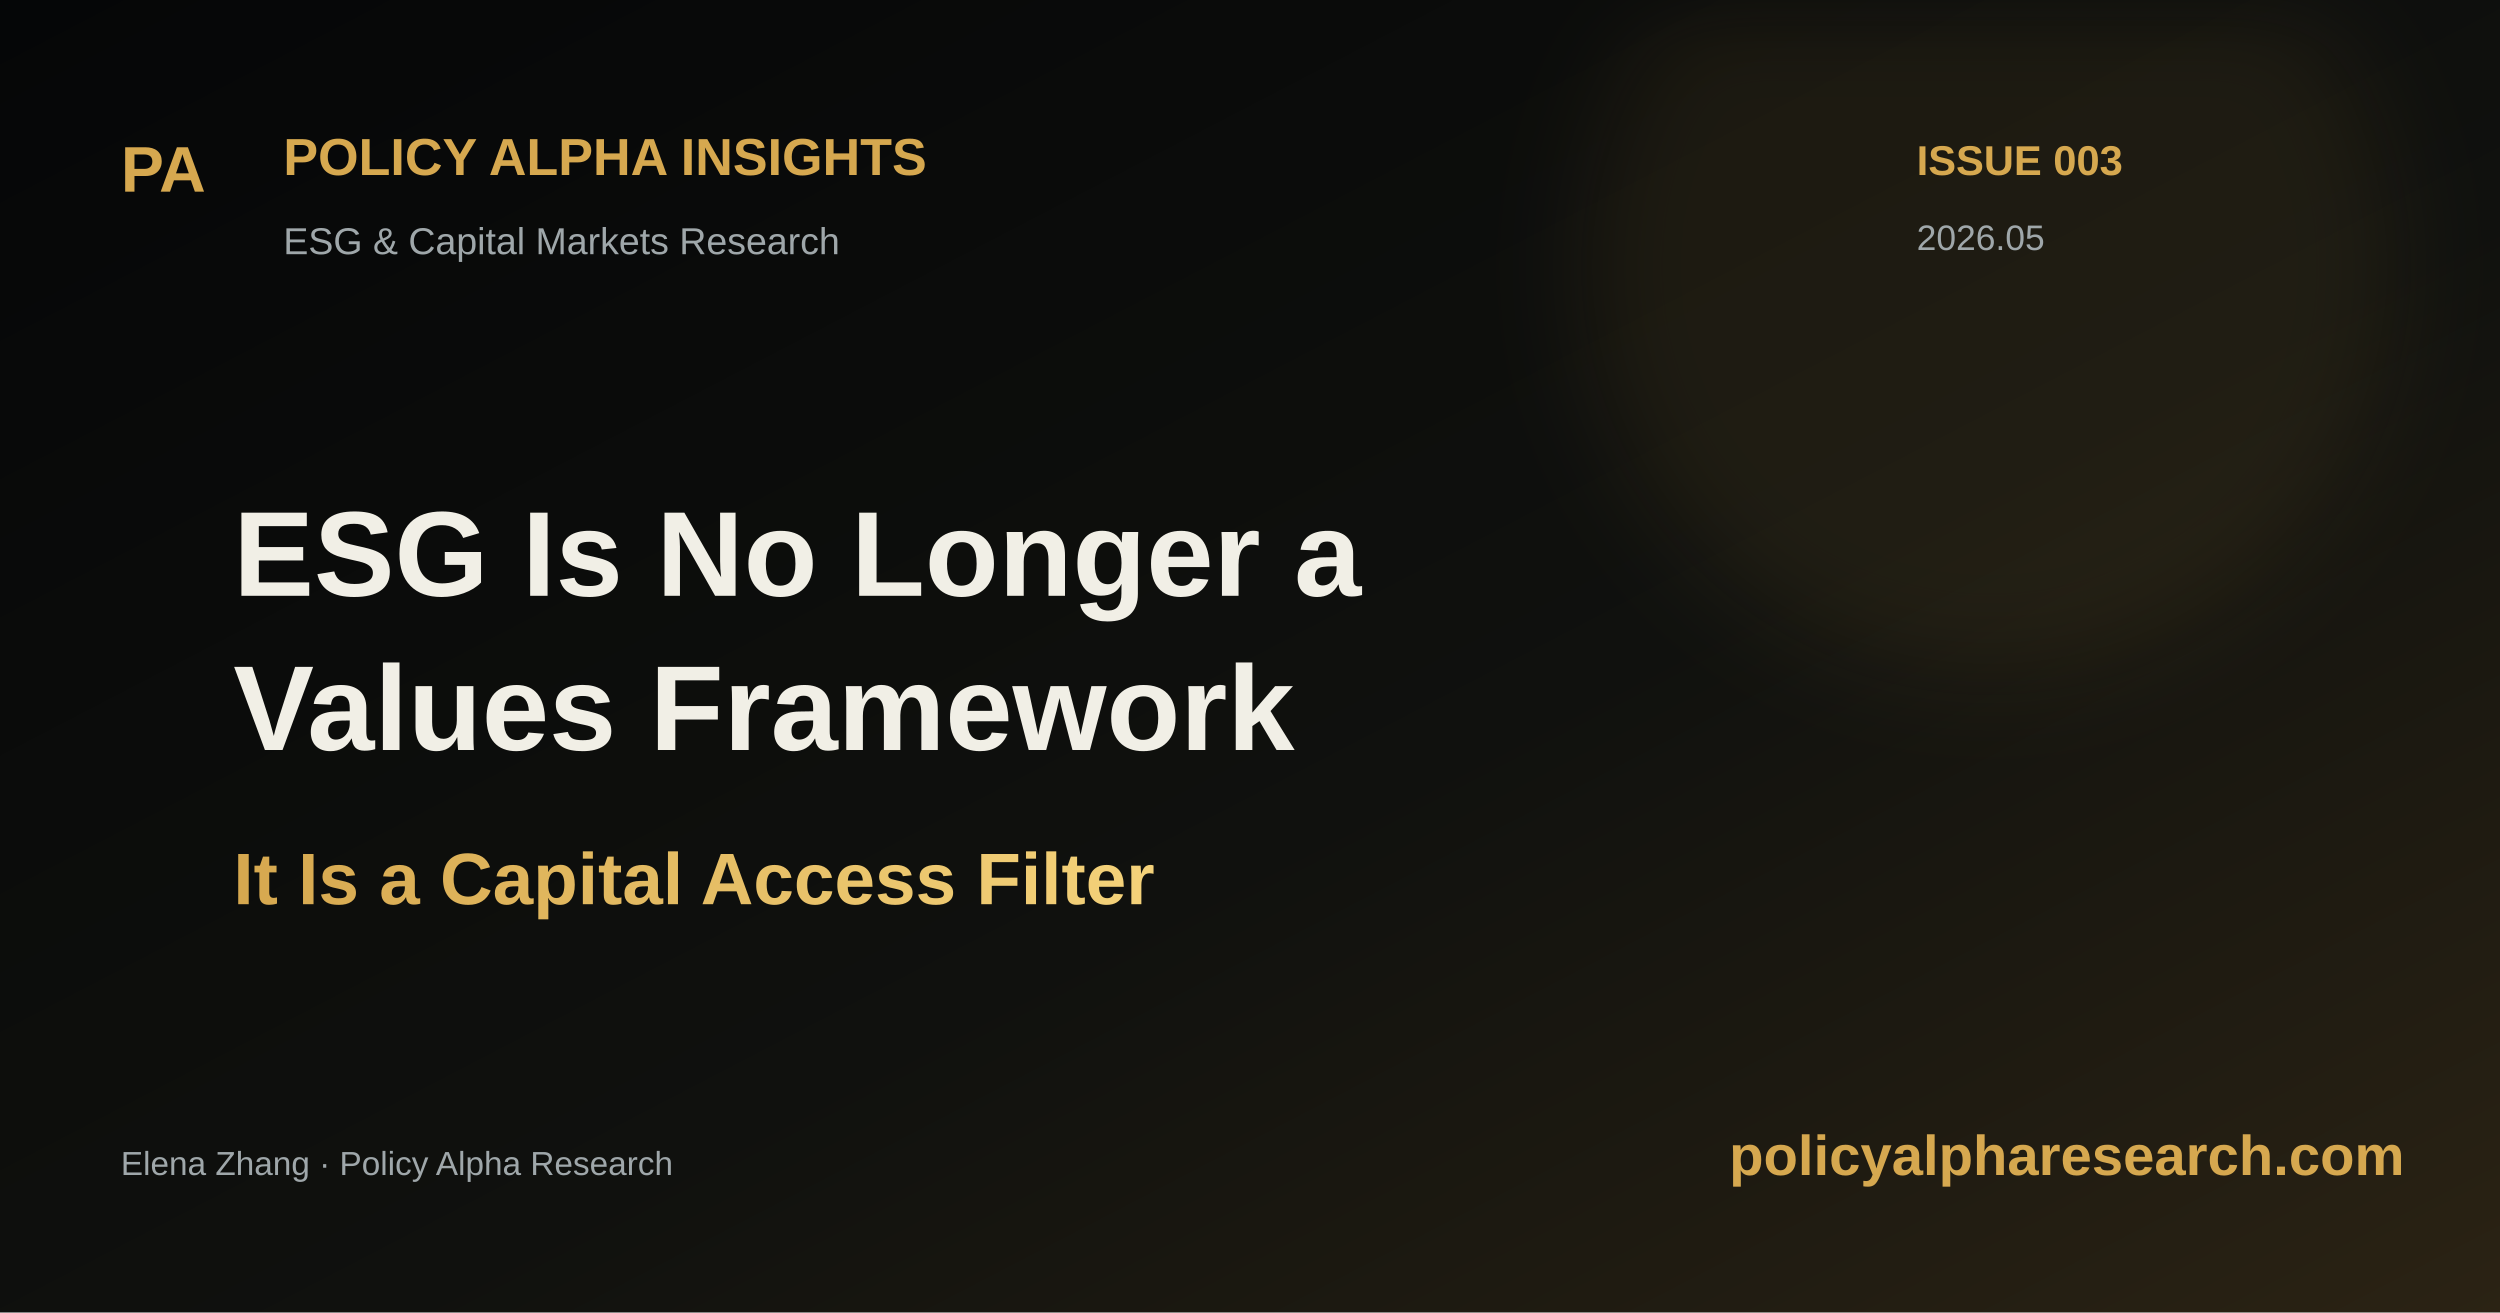
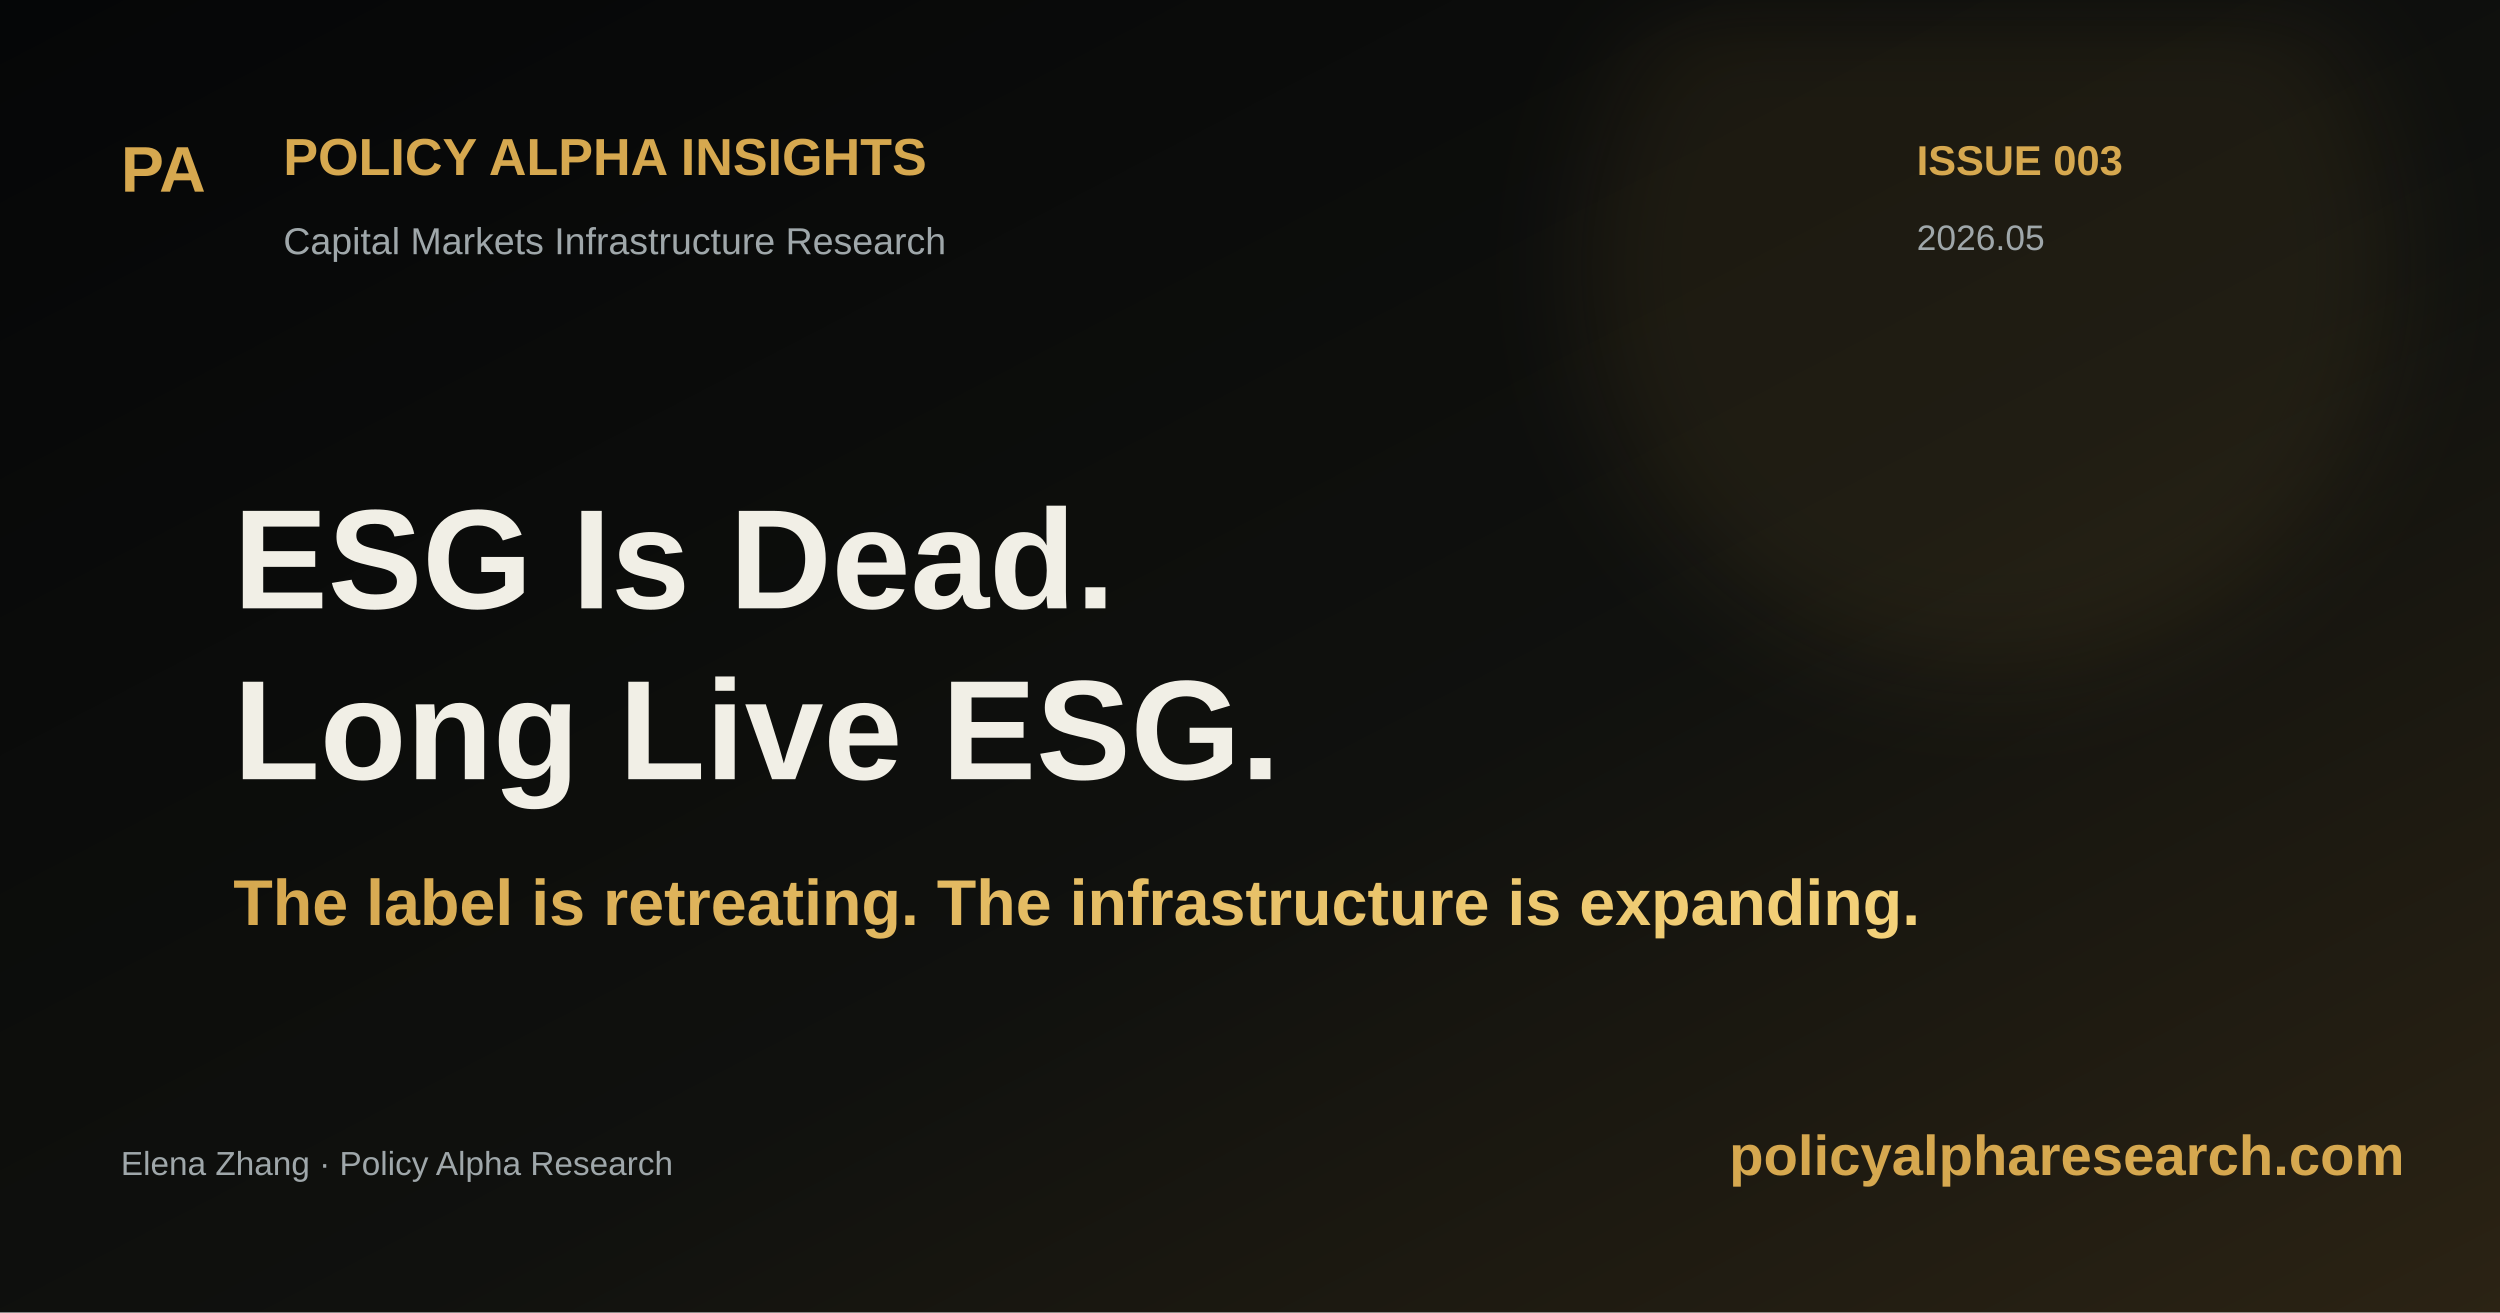
<svg xmlns="http://www.w3.org/2000/svg" width="1200" height="630" viewBox="0 0 1200 630">
  <defs>
    <linearGradient id="bg" x1="0" y1="0" x2="1" y2="1">
      <stop offset="0" stop-color="#050607" />
      <stop offset="0.58" stop-color="#10110e" />
      <stop offset="1" stop-color="#2b2314" />
    </linearGradient>
    <linearGradient id="gold" x1="0" y1="0" x2="1" y2="0">
      <stop offset="0" stop-color="#d6a84f" />
      <stop offset="1" stop-color="#f4d27a" />
    </linearGradient>
    <filter id="soft" x="-30%" y="-30%" width="160%" height="160%">
      <feGaussianBlur stdDeviation="24" />
    </filter>
  </defs>
  <rect width="1200" height="630" fill="url(#bg)" />
  <circle cx="955" cy="128" r="196" fill="#d6a84f" opacity="0.08" filter="url(#soft)" />
  <text x="58" y="92" fill="#d6a84f" font-family="Arial, Helvetica, sans-serif" font-size="31" font-weight="800">PA</text>
  <text x="136" y="84" fill="#d6a84f" font-family="Arial, Helvetica, sans-serif" font-size="25" font-weight="800">POLICY ALPHA INSIGHTS</text>
-   <text x="136" y="122" fill="#9fa7aa" font-family="Arial, Helvetica, sans-serif" font-size="18">ESG &amp; Capital Markets Research</text>
+   <text x="136" y="122" fill="#9fa7aa" font-family="Arial, Helvetica, sans-serif" font-size="18">Capital Markets Infrastructure Research</text>
  <text x="920" y="84" fill="#d6a84f" font-family="Arial, Helvetica, sans-serif" font-size="20" font-weight="800">ISSUE 003</text>
  <text x="920" y="120" fill="#9fa7aa" font-family="Arial, Helvetica, sans-serif" font-size="17">2026.05</text>
-   <text x="112" y="286" fill="#f1efe6" font-family="Arial, Helvetica, sans-serif" font-size="58" font-weight="700">ESG Is No Longer a</text>
-   <text x="112" y="360" fill="#f1efe6" font-family="Arial, Helvetica, sans-serif" font-size="58" font-weight="700">Values Framework</text>
-   <text x="112" y="434" fill="url(#gold)" font-family="Arial, Helvetica, sans-serif" font-size="35" font-weight="800">It Is a Capital Access Filter</text>
+   <text x="112" y="292" fill="#f1efe6" font-family="Arial, Helvetica, sans-serif" font-size="68" font-weight="700">ESG Is Dead.</text>
+   <text x="112" y="374" fill="#f1efe6" font-family="Arial, Helvetica, sans-serif" font-size="68" font-weight="700">Long Live ESG.</text>
+   <text x="112" y="444" fill="url(#gold)" font-family="Arial, Helvetica, sans-serif" font-size="31" font-weight="800">The label is retreating. The infrastructure is expanding.</text>
  <text x="58" y="564" fill="#9fa7aa" font-family="Arial, Helvetica, sans-serif" font-size="16">Elena Zhang · Policy Alpha Research</text>
  <text x="830" y="564" fill="#d6a84f" font-family="Arial, Helvetica, sans-serif" font-size="27" font-weight="800">policyalpharesearch.com</text>
</svg>
